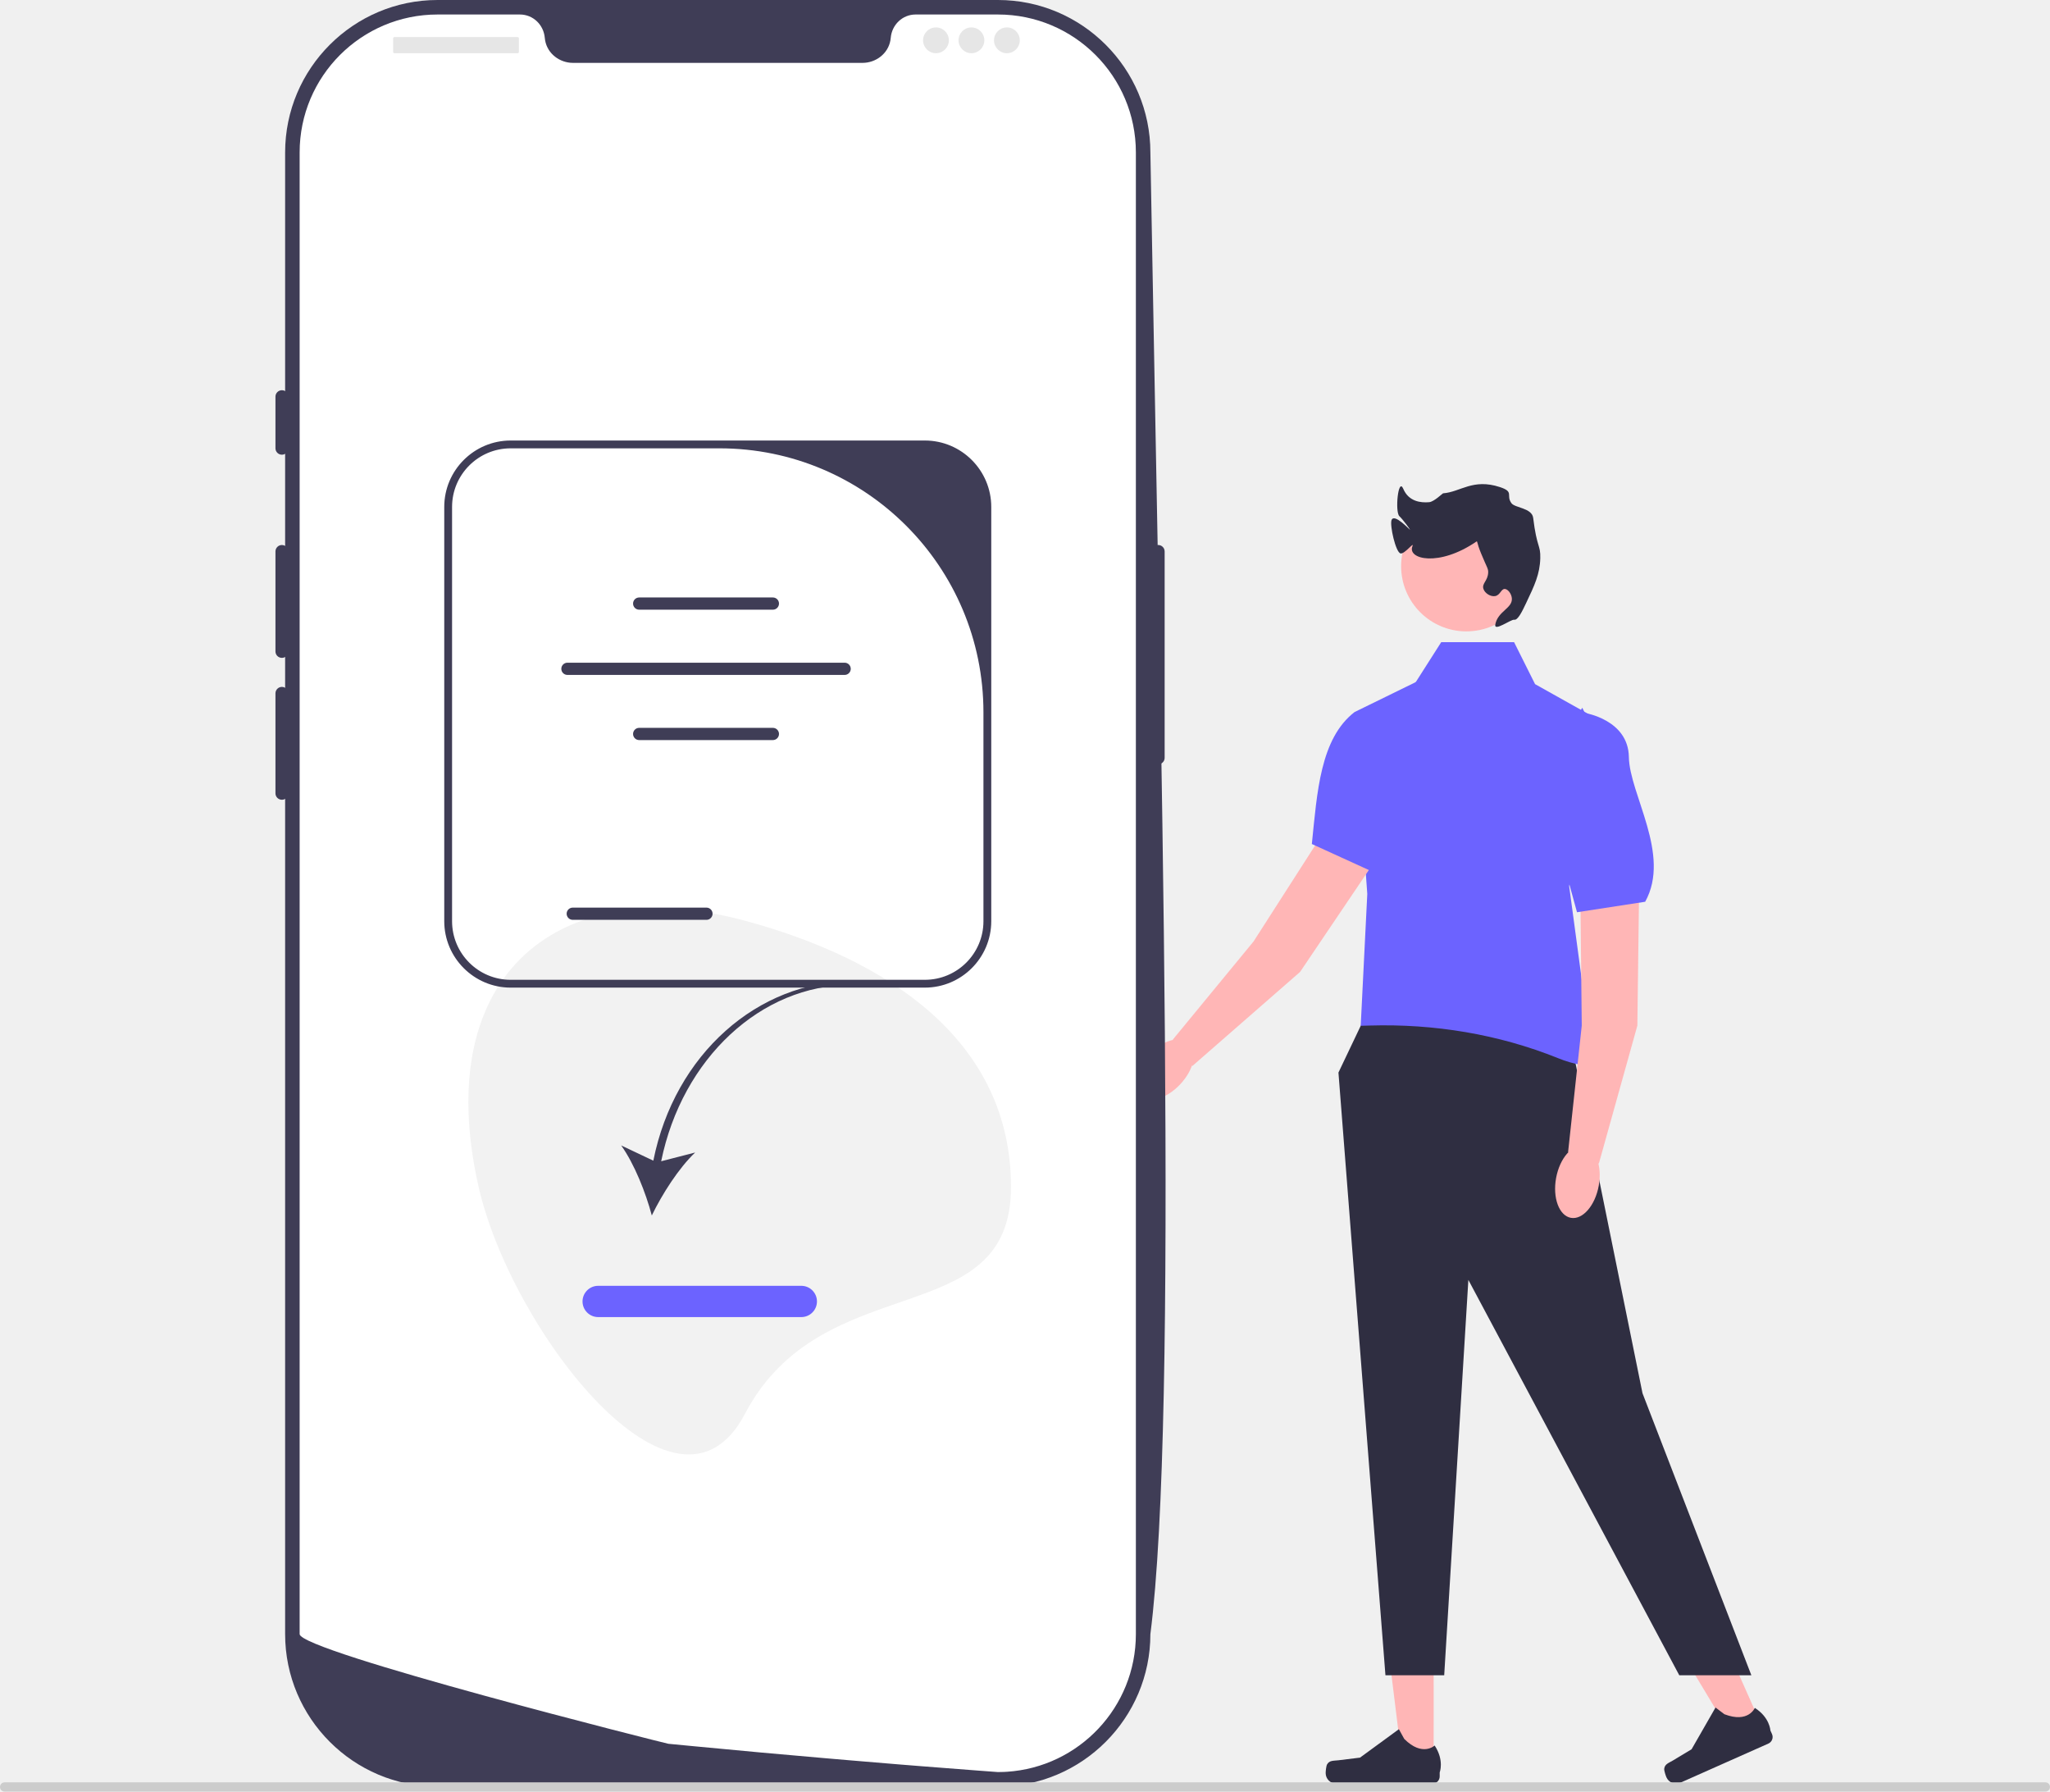
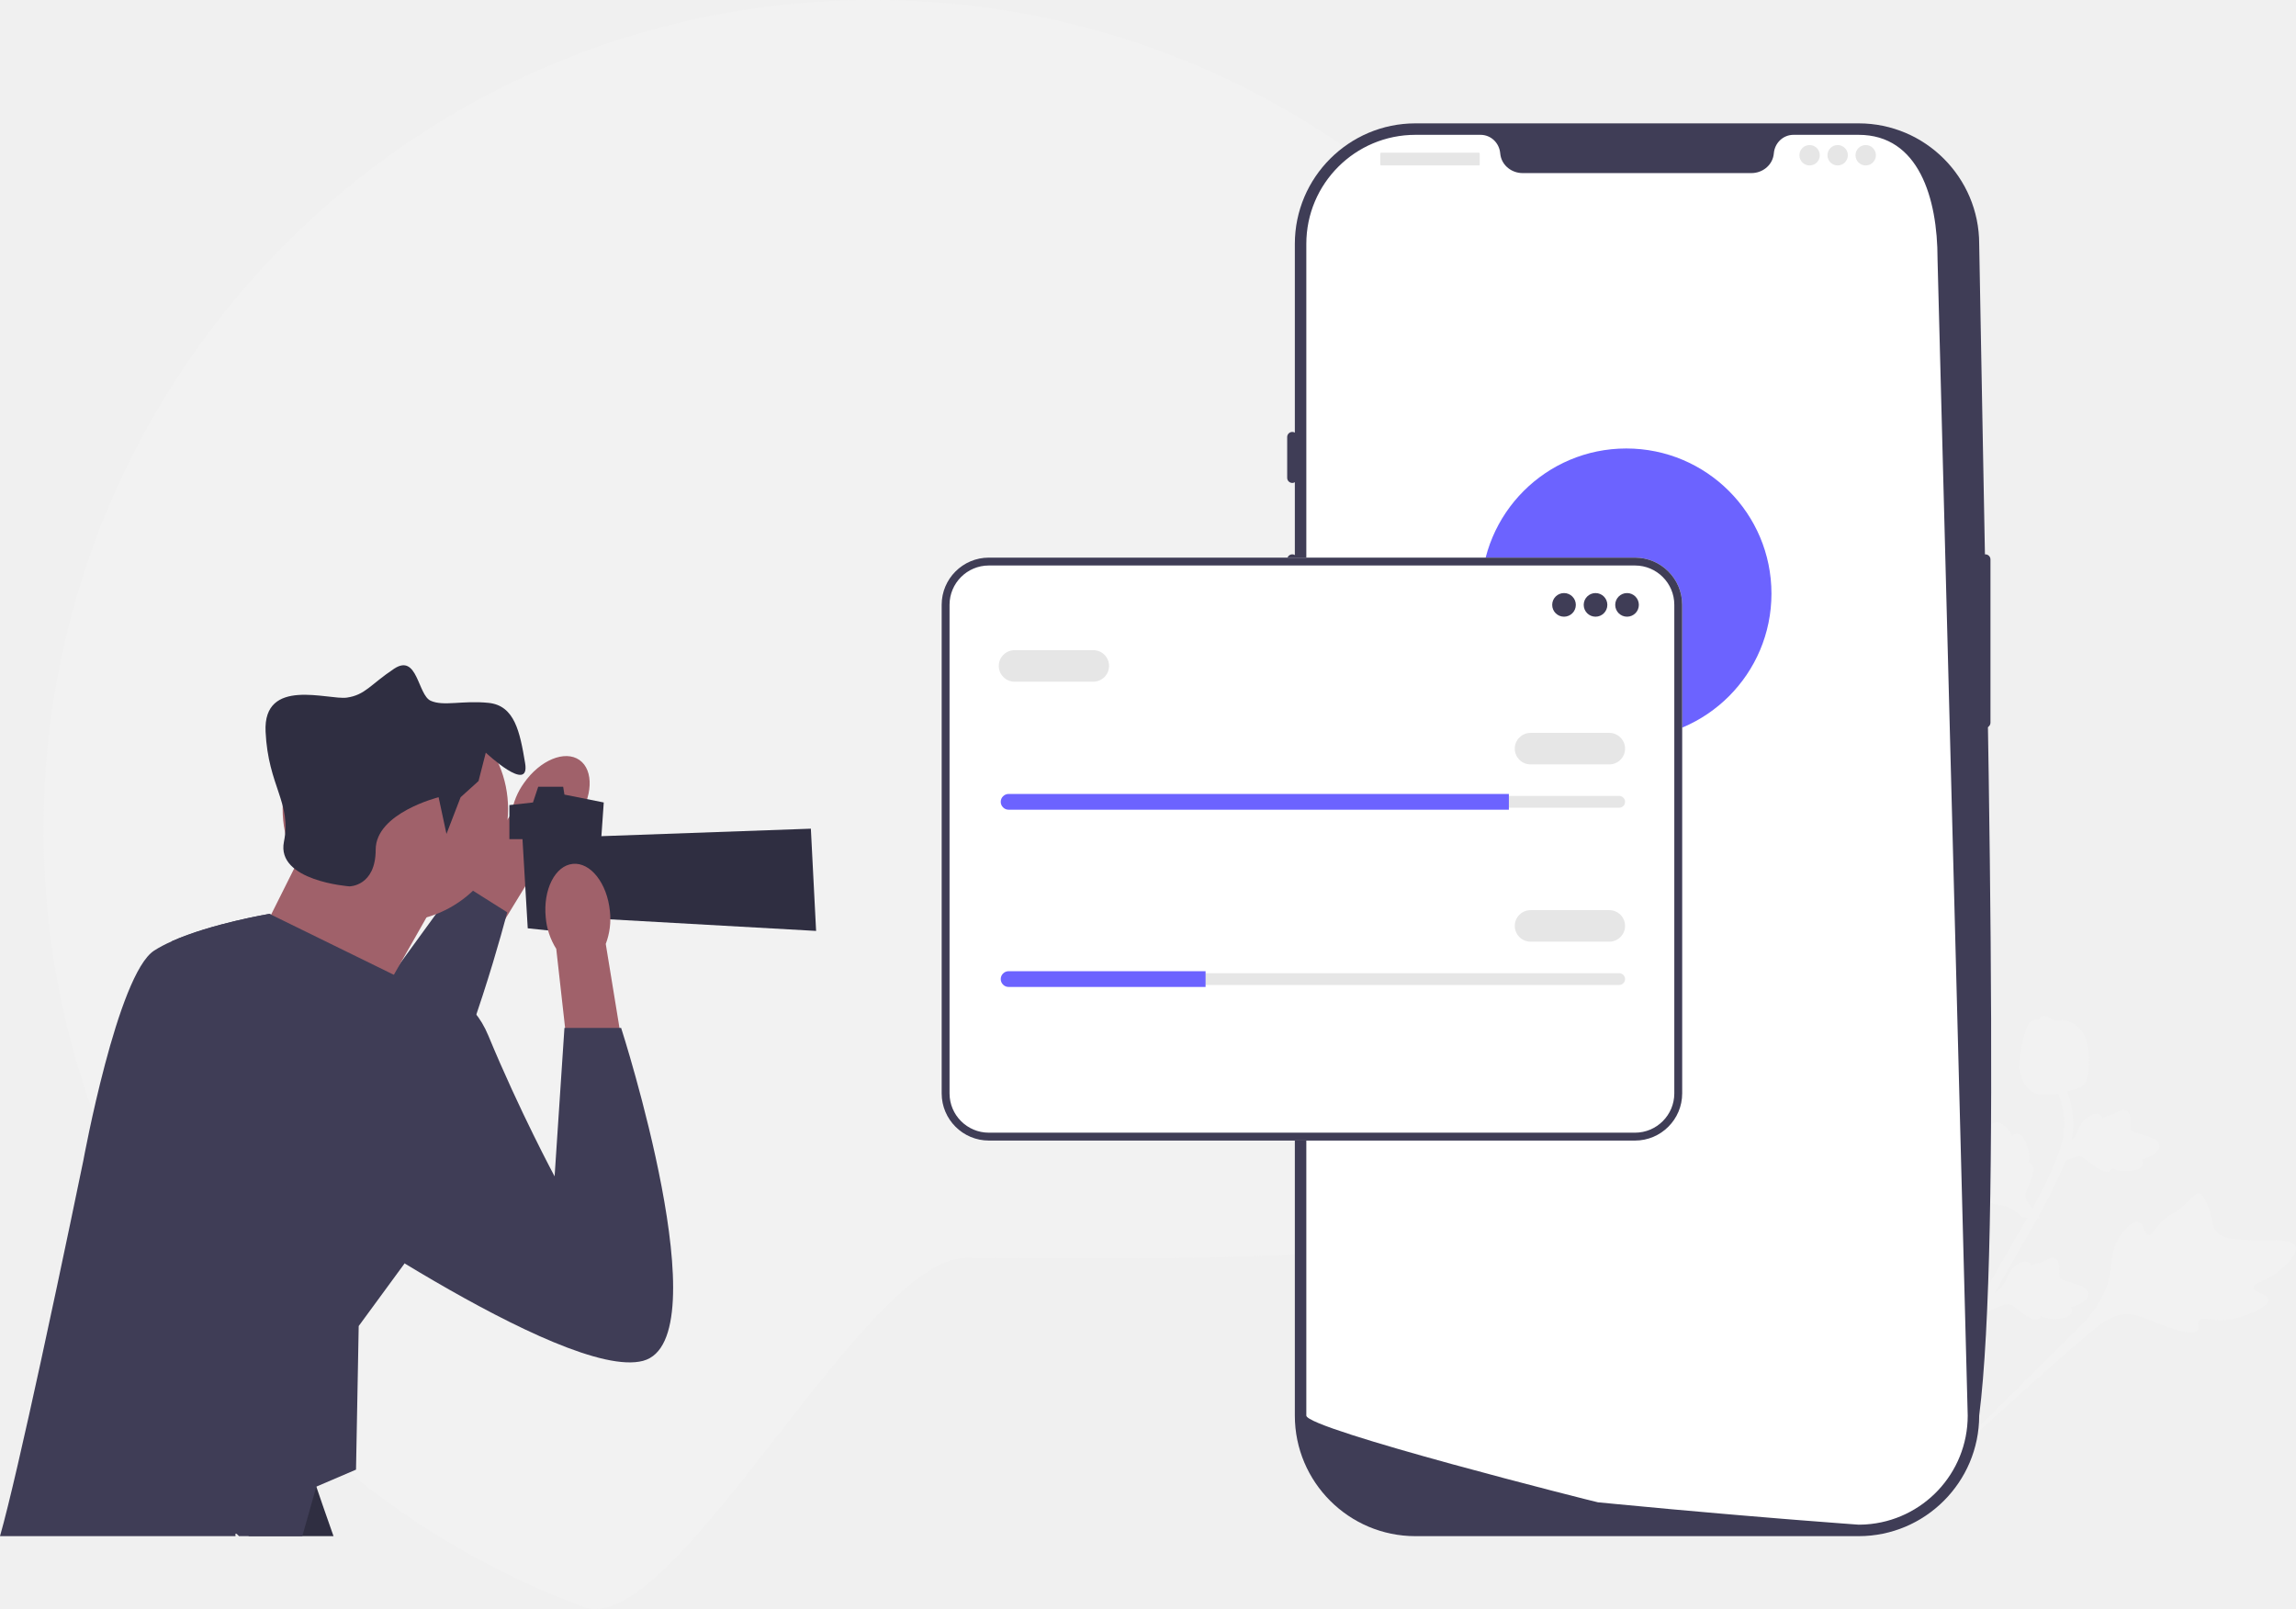
- <svg xmlns="http://www.w3.org/2000/svg" width="524.67" height="458.466" viewBox="0 0 524.67 458.466">
+ <svg xmlns="http://www.w3.org/2000/svg" width="830.444" height="581.975" viewBox="0 0 830.444 581.975">
+   <path d="M615.74,300c0,165.69-100.828,155-266.518,155-36.83,0-105.582,138.36-138.172,126.22h-.01c-1.2-.44-2.39-.9-3.58-1.37-.34-.12-.68-.25-1.01-.39-1.87-.72-3.73-1.47-5.58-2.24-3.81-1.58-7.58-3.24-11.3-4.96-1.93-.9-3.85-1.81-5.75-2.75-17.64-8.65-34.31-18.99-49.8-30.8-7.8-5.94-15.31-12.27-22.48-18.93-5.94-5.52-11.65-11.27-17.11-17.25-1.72-1.87-3.4-3.76-5.06-5.67-.68-.77-1.34-1.54-1.99-2.31-4.71-5.51-9.21-11.2-13.51-17.05-1.39-1.89-2.76-3.8-4.11-5.73-9.17-13.1-17.32-26.98-24.34-41.5-19.02-39.4-29.68-83.59-29.68-130.27C15.74,134.31,150.05,0,315.74,0s300,134.31,300,300Z" fill="#f2f2f2" />
+   <g>
+     <path d="M820.473,470.081c-.189-2.169-5.389-2.445-5.448-4.36-.059-1.908,5.083-2.298,9.937-6.505,.875-.759,6.391-5.54,5.354-8.333-1.967-5.294-25.75,1.211-29.327-6.381-.785-1.666-.68-4.188-2.948-9.456-.902-2.095-1.547-3.156-2.564-3.366-1.443-.298-2.374,1.377-5.385,4.102-4.516,4.087-5.593,3.191-8.751,6.666-2.344,2.58-2.981,4.428-4.199,4.262-1.724-.235-1.561-4.089-3.589-4.712-2.07-.636-5.024,2.521-6.731,5.128-3.204,4.891-2.943,9.261-3.623,13.397-.739,4.495-2.934,10.815-9.681,18.012l-62.203,61.714c13.175-12.466,50.191-46.205,64.767-58.348,4.208-3.505,8.66-6.973,14.167-6.537,5.303,.419,10.945,4.405,19.679,6.284,1.02,.219,3.867,.794,4.904-.544,.857-1.107-.304-2.513,.481-3.558,1.053-1.402,3.996-.01,8.462-.063,3.149-.038,5.454-.775,7.436-1.409,.598-.191,9.515-3.105,9.264-5.993l-0-0Z" fill="#f2f2f2" />
+     <path d="M697.717,459.28c-1.119-.533-2.755,1.94-3.712,1.416-.954-.521,.338-3.158-.326-6.754-.12-.649-.875-4.735-2.545-5.032-3.166-.562-6.835,12.988-11.594,12.552-1.044-.095-2.252-.875-5.491-1.281-1.289-.162-1.995-.151-2.392,.287-.562,.622-.009,1.562,.46,3.827,.703,3.396-.048,3.666,.747,6.218,.59,1.895,1.313,2.741,.88,3.291-.613,.778-2.457-.413-3.348,.402-.909,.832-.212,3.193,.574,4.783,1.476,2.984,3.696,4.117,5.53,5.644,1.993,1.66,4.462,4.561,6.047,9.949l12.342,48.336c-2.317-10.063-8.196-37.966-9.95-48.623-.506-3.077-.924-6.262,.879-8.84,1.736-2.482,5.32-4.101,8.762-7.845,.402-.437,1.506-1.669,1.148-2.564-.296-.74-1.321-.576-1.607-1.263-.384-.921,1.148-1.964,2.41-4.171,.89-1.556,1.193-2.901,1.454-4.056,.079-.348,1.222-5.566-.268-6.276l-0,0Z" fill="#f2f2f2" />
+     <path d="M717.6,475.003l2.217-6.333,.527-.308c2.436-1.422,4.151-3.13,5.099-5.079,.151-.31,.286-.627,.423-.95,.545-1.281,1.222-2.874,2.908-4.3,.943-.794,3.35-2.522,5.134-1.307,.483,.322,.76,.748,.924,1.169,.077-.049,.155-.097,.24-.149,1.039-.626,1.701-.789,2.34-.947,.491-.121,.997-.246,1.906-.68,.399-.19,.724-.37,.999-.52,.831-.454,1.879-.968,3.018-.403,1.196,.647,1.351,1.968,1.453,2.843,.184,1.56,.113,2.587,.066,3.269-.018,.249-.036,.529-.024,.625,.116,.77,3.584,1.77,4.887,2.154,2.932,.853,5.469,1.591,5.613,3.768,.105,1.558-1.189,2.929-3.953,4.183-.861,.39-1.681,.606-2.385,.747,.305,.461,.5,1.037,.359,1.727h0c-.335,1.632-2.289,2.49-5.809,2.555-.875,.018-2.051,.039-3.489-.37-.677-.193-1.252-.438-1.741-.655-.144,.274-.355,.544-.674,.773-.937,.675-2.182,.612-3.693-.244-1.674-.916-2.931-1.924-4.041-2.812-.969-.773-1.806-1.437-2.567-1.742-1.42-.547-2.999,.04-4.917,.865l-4.82,2.122-0-0Z" fill="#f2f2f2" />
+     <path d="M737.929,440.728l-6.688-.538-.431-.431c-1.993-1.996-4.081-3.221-6.206-3.644-.338-.067-.679-.117-1.027-.168-1.378-.202-3.09-.453-4.897-1.722-1.007-.71-3.29-2.6-2.567-4.634,.189-.549,.531-.925,.897-1.19-.067-.062-.133-.126-.205-.194-.869-.846-1.195-1.446-1.509-2.023-.242-.444-.491-.902-1.141-1.671-.285-.337-.541-.607-.756-.834-.65-.689-1.413-1.572-1.155-2.817,.322-1.321,1.561-1.806,2.381-2.127,1.463-.574,2.474-.766,3.145-.893,.245-.046,.521-.099,.61-.136,.716-.307,.803-3.916,.844-5.274,.081-3.052,.151-5.694,2.221-6.386,1.48-.496,3.135,.407,5.049,2.763,.595,.734,1.013,1.473,1.327,2.117,.369-.412,.876-.746,1.579-.785h0c1.664-.09,2.989,1.582,3.944,4.971,.24,.842,.558,1.975,.527,3.469-.015,.704-.106,1.322-.192,1.85,.301,.07,.616,.205,.918,.456,.89,.735,1.145,1.956,.701,3.634-.461,1.852-1.118,3.323-1.695,4.622-.502,1.134-.932,2.112-1.034,2.925-.169,1.512,.8,2.891,2.084,4.537l3.276,4.124-0-0Z" fill="#f2f2f2" />
+     <path d="M743.321,421.524l2.217-6.333,.527-.308c2.436-1.422,4.151-3.13,5.099-5.079,.151-.31,.286-.627,.423-.95,.545-1.281,1.222-2.874,2.908-4.3,.943-.794,3.35-2.522,5.134-1.307,.483,.322,.76,.748,.924,1.169,.077-.049,.155-.097,.24-.149,1.039-.626,1.701-.789,2.34-.947,.491-.121,.997-.246,1.906-.68,.399-.19,.724-.37,.999-.52,.831-.454,1.879-.968,3.018-.403,1.196,.647,1.351,1.968,1.453,2.843,.184,1.56,.113,2.587,.066,3.269-.018,.249-.036,.529-.024,.625,.116,.77,3.584,1.77,4.887,2.154,2.932,.853,5.469,1.591,5.613,3.768,.105,1.558-1.189,2.929-3.953,4.183-.861,.39-1.681,.606-2.385,.747,.305,.461,.5,1.037,.359,1.727h0c-.335,1.632-2.289,2.49-5.809,2.555-.875,.018-2.051,.039-3.489-.37-.677-.193-1.252-.438-1.741-.655-.144,.274-.355,.544-.674,.773-.937,.675-2.182,.612-3.693-.244-1.674-.916-2.931-1.924-4.041-2.812-.969-.773-1.806-1.437-2.567-1.742-1.42-.547-2.999,.04-4.917,.865l-4.82,2.122-0-0Z" fill="#f2f2f2" />
+     <path d="M693.371,541.119l-.88-1.395,.394-1.6-.394,1.6-1.549-.538c.042-.148,.113-.499,.229-1.048,.635-3.003,2.564-12.143,7.086-25.823,3.157-9.55,6.941-19.108,11.249-28.415,4.315-9.321,8.123-16.118,11.183-21.58,2.308-4.12,4.576-8.01,6.787-11.798,5.904-10.122,11.48-19.683,16.184-30.976,1.051-2.52,3.237-7.767,2.867-14.648-.215-3.991-1.255-7.942-3.093-11.741l2.97-1.437c2.027,4.197,3.176,8.573,3.415,13.004,.411,7.629-1.971,13.346-3.115,16.093-4.787,11.491-10.418,21.145-16.38,31.364-2.201,3.775-4.46,7.647-6.759,11.751-3.032,5.412-6.806,12.15-11.066,21.351-4.258,9.195-7.995,18.637-11.114,28.066-4.464,13.508-6.363,22.512-6.988,25.47-.334,1.579-.404,1.91-1.027,2.3l0-0Z" fill="#f2f2f2" />
+     <path d="M735.715,395.258c-.122-.059-.244-.121-.364-.19-2.465-1.353-4.079-3.995-4.801-7.85-.336-1.812-.103-3.583,.363-7.114,.071-.545,.464-3.293,1.583-6.795,.731-2.289,1.2-3.167,2.006-3.755,.896-.655,1.955-.903,3.013-.905,.099-.302,.27-.581,.538-.82,1.102-.995,2.37-.185,3.061,.243,.346,.224,.777,.506,1.285,.718,.799,.338,1.33,.307,2.132,.265,.768-.041,1.724-.093,2.955,.217,2.433,.602,3.984,2.12,4.496,2.619,2.698,2.616,3.081,5.876,3.524,9.651,.086,.756,.325,3.472-.239,6.766-.407,2.377-.938,3.265-1.45,3.869-1.048,1.243-2.302,1.64-5.356,2.379-3.192,.776-4.793,1.164-6.055,1.261-2.934,.221-4.777,.361-6.692-.56l-0,0Z" fill="#f2f2f2" />
+   </g>
+   <g>
+     <path d="M672.251,555.627h-160.312c-24.045,0-43.607-19.562-43.607-43.607V88.228c0-24.045,19.562-43.607,43.607-43.607h160.312c24.044,0,43.606,19.562,43.606,43.607,2.984,170.182,8.073,360.758,0,423.792,0,24.045-19.562,43.607-43.606,43.607Z" fill="#3f3d56" />
+     <path d="M718.093,200.506c-1.017,0-1.845,.827-1.845,1.845v59.033c0,1.017,.827,1.845,1.845,1.845s1.845-.827,1.845-1.845v-59.033c0-1.017-.827-1.845-1.845-1.845Z" fill="#3f3d56" />
+     <path d="M700.787,93.549l10.92,418.464c0,20.929-16.289,38.049-36.886,39.377h-.009c-.304,.018-.609,.037-.922,.046-.544,.028-1.088,.037-1.642,.037,0,0-2.029-.148-5.737-.424-3.745-.277-9.196-.692-15.994-1.236-2.038-.157-4.188-.332-6.457-.517-4.52-.369-9.482-.775-14.804-1.236-2.121-.175-4.317-.369-6.558-.563-11.456-.987-24.287-2.14-37.818-3.45-2.288-.212-4.593-.434-6.918-.664-.609-.065-105.477-26.427-105.477-31.371V88.228c0-21.796,17.664-39.46,39.46-39.46h23.558c3.763,0,6.789,2.933,7.112,6.687,.028,.249,.055,.498,.101,.747,.683,3.773,4.142,6.401,7.979,6.401h82.805c3.837,0,7.296-2.629,7.979-6.401,.046-.249,.074-.498,.102-.747,.323-3.754,3.348-6.687,7.112-6.687h23.558c21.796,0,28.54,22.984,28.54,44.78Z" fill="#fff" />
+     <path d="M467.409,156.231c-1.017,0-1.845,.827-1.845,1.845v14.758c0,1.017,.827,1.845,1.845,1.845s1.845-.827,1.845-1.845v-14.758c0-1.017-.827-1.845-1.845-1.845Z" fill="#3f3d56" />
+     <path d="M467.409,200.506c-1.017,0-1.845,.827-1.845,1.845v28.594c0,1.017,.827,1.845,1.845,1.845s1.845-.827,1.845-1.845v-28.594c0-1.017-.827-1.845-1.845-1.845Z" fill="#3f3d56" />
+     <path d="M467.409,241.091c-1.017,0-1.845,.827-1.845,1.845v28.594c0,1.017,.827,1.845,1.845,1.845s1.845-.827,1.845-1.845v-28.594c0-1.017-.827-1.845-1.845-1.845Z" fill="#3f3d56" />
+     <rect x="499.232" y="55.229" width="35.973" height="4.612" rx=".31" ry=".31" fill="#e6e6e6" />
+     <circle cx="654.518" cy="56.151" r="3.69" fill="#e6e6e6" />
+     <circle cx="664.665" cy="56.151" r="3.69" fill="#e6e6e6" />
+     <circle cx="674.811" cy="56.151" r="3.69" fill="#e6e6e6" />
+   </g>
+   <circle cx="588.222" cy="214.714" r="52.499" fill="#6c63ff" />
+   <g>
+     <path d="M591.369,412.543h-233.716c-9.409,0-17.063-7.655-17.063-17.063V218.752c0-9.408,7.654-17.063,17.063-17.063h233.716c9.409,0,17.063,7.655,17.063,17.063v176.728c0,9.408-7.654,17.063-17.063,17.063Z" fill="#fff" />
+     <path d="M591.369,412.543h-233.716c-9.409,0-17.063-7.655-17.063-17.063V218.752c0-9.408,7.654-17.063,17.063-17.063h233.716c9.409,0,17.063,7.655,17.063,17.063v176.728c0,9.408-7.654,17.063-17.063,17.063Zm-233.716-208.005c-7.837,0-14.213,6.376-14.213,14.213v176.728c0,7.837,6.376,14.213,14.213,14.213h233.716c7.837,0,14.213-6.376,14.213-14.213V218.752c0-7.837-6.376-14.213-14.213-14.213h-233.716Z" fill="#3f3d56" />
+     <circle cx="565.691" cy="218.785" r="4.274" fill="#3f3d56" />
+     <circle cx="577.089" cy="218.785" r="4.274" fill="#3f3d56" />
+     <circle cx="588.486" cy="218.785" r="4.274" fill="#3f3d56" />
+     <path d="M364.81,287.883c-1.178,0-2.137,.959-2.137,2.137,0,.575,.222,1.106,.625,1.498,.406,.416,.938,.639,1.512,.639h220.827c1.178,0,2.137-.959,2.137-2.137,0-.575-.222-1.106-.625-1.498-.406-.416-.938-.639-1.512-.639h-220.827Z" fill="#e6e6e6" />
+     <path d="M545.746,287.17v5.699h-180.936c-.784,0-1.496-.313-2.009-.841-.527-.513-.841-1.225-.841-2.009,0-1.567,1.282-2.849,2.849-2.849h180.936Z" fill="#6c63ff" />
+     <path d="M582.075,276.485h-28.494c-3.142,0-5.699-2.556-5.699-5.699s2.557-5.699,5.699-5.699h28.494c3.142,0,5.699,2.556,5.699,5.699s-2.557,5.699-5.699,5.699Z" fill="#e6e6e6" />
+     <path d="M395.441,246.567h-28.494c-3.142,0-5.699-2.556-5.699-5.699s2.557-5.699,5.699-5.699h28.494c3.142,0,5.699,2.556,5.699,5.699s-2.557,5.699-5.699,5.699Z" fill="#e6e6e6" />
+     <path d="M364.81,351.994c-1.178,0-2.137,.959-2.137,2.137,0,.575,.222,1.106,.625,1.498,.406,.416,.938,.639,1.512,.639h220.827c1.178,0,2.137-.959,2.137-2.137,0-.575-.222-1.106-.625-1.498-.406-.416-.938-.639-1.512-.639h-220.827Z" fill="#e6e6e6" />
+     <path d="M436.044,351.281v5.699h-71.234c-.784,0-1.496-.313-2.009-.841-.527-.513-.841-1.225-.841-2.009,0-1.567,1.282-2.849,2.849-2.849h71.234Z" fill="#6c63ff" />
+     <path d="M582.075,340.596h-28.494c-3.142,0-5.699-2.556-5.699-5.699s2.557-5.699,5.699-5.699h28.494c3.142,0,5.699,2.556,5.699,5.699s-2.557,5.699-5.699,5.699Z" fill="#e6e6e6" />
+   </g>
  <g>
    <g>
-       <polygon points="366.925 451.647 358.968 451.646 355.183 420.955 366.927 420.955 366.925 451.647" fill="#ffb6b6" />
-       <path d="M339.664,451.466h0c-.248,.417-.378,1.764-.378,2.249h0c0,1.491,1.209,2.701,2.701,2.701h24.641c1.017,0,1.842-.825,1.842-1.842v-1.026s1.219-3.083-1.291-6.884c0,0-3.119,2.976-7.78-1.685l-1.374-2.49-9.949,7.276-5.515,.679c-1.206,.148-2.276-.023-2.897,1.022h-0Z" fill="#2f2e41" />
+       <path id="uuid-93d248a9-a94b-48d4-94d7-f43ba05ca98d-172" d="M208.615,296.604c5.815-8.286,6.254-18.002,.98-21.702-5.274-3.7-14.261,.018-20.077,8.307-2.369,3.279-3.918,7.078-4.517,11.079l-24.195,35.418,16.863,11,22.062-36.084c3.56-1.925,6.606-4.675,8.885-8.019Z" fill="#a0616a" />
+       <path d="M62.199,340.421c16.081,34.391,44.517,89.66,63.718,95.643,6.618,2.067,13.313-2.731,19.675-11.274,18.423-24.7,34.097-80.738,37.273-92.58,.389-1.441,.588-2.228,.588-2.228l-15.958-10.07-1.384-.872-24.198,33.272-7.453,10.24s.351-5.101,1.176-13.313l-38.155-18.689s-20.955,3.489-35.282,9.87Z" fill="#3f3d56" />
    </g>
-     <g>
-       <polygon points="450.921 441.693 443.65 444.925 427.723 418.418 438.454 413.648 450.921 441.693" fill="#ffb6b6" />
-       <path d="M425.937,452.603h0c-.057,.482,.371,1.766,.568,2.209h0c.606,1.363,2.202,1.977,3.565,1.371l22.516-10.01c.93-.413,1.348-1.502,.935-2.432l-.417-.937s-.139-3.313-3.976-5.766c0,0-1.641,3.986-7.794,1.621l-2.267-1.717-6.135,10.691-4.763,2.861c-1.042,.626-2.089,.904-2.232,2.111l-0,0Z" fill="#2f2e41" />
-     </g>
-     <polygon points="349.632 259.606 342.558 274.462 354.585 428.684 369.625 428.684 375.808 327.52 429.785 428.684 448.234 428.684 420.377 356.525 401.276 262.435 349.632 259.606" fill="#2f2e41" />
-     <path d="M387.512,164.331h-18.654l-6.842,10.735-15.432,7.38,3.355,46.295-1.683,33.755,2.306-.067c16.463-.48,32.919,2.197,48.197,8.349,3.92,1.578,8.028,2.459,11.566,1.574,0,0-1.342-5.368-2.684-6.709s-2.013-2.451-1.342-3.239,2.013-1.458,.671-2.8-1.342-3.032-1.342-3.032l-4.026-29.844,8.051-42.27-16.774-9.393-5.368-10.735Z" fill="#6c63ff" />
-     <polygon points="419.567 222.858 419.059 262.452 409.207 297.747 401.332 294.81 404.829 262.458 404.369 218.678 419.567 222.858" fill="#ffb6b6" />
-     <ellipse cx="403.717" cy="302.445" rx="9.341" ry="5.546" transform="translate(33.84638 645.456) rotate(-79.68097)" fill="#ffb6b6" />
-     <path d="M405.627,182.446s11.116,1.722,11.261,11.261,10.88,24.97,4.171,37.047l-17.445,2.684-9.393-34.218,10.735-18.116" fill="#6c63ff" />
-     <polygon points="354.891 215.886 332.74 248.707 305.136 272.807 300.164 266.03 320.84 240.903 344.48 204.05 354.891 215.886" fill="#ffb6b6" />
-     <ellipse cx="297.968" cy="273.722" rx="9.341" ry="5.546" transform="translate(-105.7381 300.7412) rotate(-46.40043)" fill="#ffb6b6" />
-     <path d="M365.413,174.452s8.347,7.539,3.235,15.593-4.606,26.846-16.842,33.26l-16.056-7.329c1.353-13.231,2.142-26.95,10.924-33.761l18.915-9.254" fill="#6c63ff" />
-     <g>
-       <circle cx="375.29" cy="144.874" r="16.692" fill="#ffb6b6" />
-       <path d="M387.549,158.589c.919,.157,1.999-2.072,3.03-4.242,2.159-4.544,3.532-7.432,3.636-11.515,.089-3.48-.878-2.566-1.818-10.303-.31-2.552-4.669-2.547-5.557-3.758-1.499-2.047,.801-2.891-2.928-4.12-6.984-2.303-10.142,1.275-14.578,1.583-.112,.008-2.311,2.158-3.539,2.269-2.152,.195-5.255-.14-6.647-3.418-1.301-3.065-2.163,5.892-1,7,.987,.941,2.69,3.303,2.734,3.475,.049,.194-4.05-4.346-4.734-2.475-.492,1.347,1.058,8.275,2.31,8.535,1.047,.218,3.608-3.234,3.03-1.818-1.34,3.283,6.717,5.377,16.363-1.212,.342-.234,.019,.139,1.212,3.03,1.505,3.646,1.844,3.844,1.818,4.848-.057,2.174-1.689,2.814-1.212,4.242,.386,1.157,1.897,2.052,3.03,1.818,1.279-.264,1.498-1.846,2.424-1.818,.793,.024,1.734,1.219,1.818,2.424,.177,2.54-3.583,3.238-4.242,6.666-.372,1.935,4.003-1.356,4.848-1.212Z" fill="#2f2e41" />
-     </g>
-   </g>
-   <g>
-     <path d="M255.412,457.176H111.987c-21.512,0-39.013-17.501-39.013-39.014V39.013C72.974,17.501,90.475,0,111.987,0H255.412c21.512,0,39.013,17.501,39.013,39.013,2.67,152.255,7.223,322.756,0,379.149,0,21.512-17.501,39.014-39.013,39.014Z" fill="#3f3d56" />
-     <path d="M296.425,139.464c-.91,0-1.65,.74-1.65,1.65v52.815c0,.91,.74,1.65,1.65,1.65s1.65-.74,1.65-1.65v-52.815c0-.91-.74-1.65-1.65-1.65Z" fill="#3f3d56" />
-     <path d="M290.712,39.014V418.156c0,18.724-14.573,34.041-33.001,35.229h-.008c-.272,.017-.545,.033-.825,.041-.487,.025-.974,.033-1.469,.033,0,0-1.816-.132-5.133-.38-3.35-.248-8.227-.619-14.309-1.106-1.824-.14-3.747-.297-5.777-.462-4.044-.33-8.483-.693-13.245-1.106-1.898-.157-3.862-.33-5.867-.503-10.249-.883-21.728-1.915-33.834-3.086-2.047-.19-4.11-.388-6.189-.594-.545-.058-94.366-23.643-94.366-28.066V39.014c0-19.5,15.803-35.303,35.303-35.303h21.076c3.367,0,6.074,2.624,6.363,5.983,.025,.223,.05,.446,.091,.668,.611,3.375,3.705,5.727,7.138,5.727h74.082c3.433,0,6.528-2.352,7.138-5.727,.041-.223,.066-.446,.091-.668,.289-3.359,2.996-5.983,6.362-5.983h21.076c19.5,0,35.303,15.803,35.303,35.303Z" fill="#fff" />
-     <path d="M72.149,99.853c-.91,0-1.65,.74-1.65,1.65v13.204c0,.91,.74,1.65,1.65,1.65s1.65-.74,1.65-1.65v-13.204c0-.91-.74-1.65-1.65-1.65Z" fill="#3f3d56" />
-     <path d="M72.149,139.464c-.91,0-1.65,.74-1.65,1.65v25.582c0,.91,.74,1.65,1.65,1.65s1.65-.74,1.65-1.65v-25.582c0-.91-.74-1.65-1.65-1.65Z" fill="#3f3d56" />
-     <path d="M72.149,175.773c-.91,0-1.65,.74-1.65,1.65v25.582c0,.91,.74,1.65,1.65,1.65s1.65-.74,1.65-1.65v-25.582c0-.91-.74-1.65-1.65-1.65Z" fill="#3f3d56" />
-     <rect x="100.619" y="9.49" width="32.184" height="4.126" rx=".31" ry=".31" fill="#e6e6e6" />
-     <circle cx="239.548" cy="10.315" r="3.301" fill="#e6e6e6" />
-     <circle cx="248.625" cy="10.315" r="3.301" fill="#e6e6e6" />
-     <circle cx="257.703" cy="10.315" r="3.301" fill="#e6e6e6" />
-   </g>
-   <path d="M258.752,303.725c0-37.625-31.801-58.323-68.127-68.127-46.573-12.569-80.682,12.865-68.127,68.127,8.336,36.69,50.648,91.446,68.127,58.127,20-38.127,68.127-20.501,68.127-58.127Z" fill="#f2f2f2" />
-   <path d="M0,457.276c0,.66,.53,1.19,1.19,1.19H523.48c.66,0,1.19-.53,1.19-1.19,0-.66-.53-1.19-1.19-1.19H1.19c-.66,0-1.19,.53-1.19,1.19Z" fill="#ccc" />
-   <g>
-     <path d="M167.211,297.009l-8.23-3.899c3.376,4.711,6.284,12.068,7.841,17.922,2.637-5.453,6.887-12.126,11.094-16.112l-8.698,2.238c5.36-26.268,25.519-45.126,48.604-45.126l.327-.949c-24.113,0-45.466,18.596-50.938,45.925Z" fill="#3f3d56" />
-     <path d="M205.09,337.033h-52c-2.206,0-4-1.794-4-4s1.794-4,4-4h52c2.206,0,4,1.794,4,4s-1.794,4-4,4Z" fill="#6c63ff" />
-   </g>
-   <g>
-     <path d="M253.7,129.725v106c0,9.374-7.626,17-17,17h-106c-9.374,0-17-7.626-17-17v-106c0-9.374,7.626-17,17-17h106c9.374,0,17,7.626,17,17Zm-17,121c8.284,0,15-6.716,15-15v-53.441c0-37.312-30.247-67.559-67.559-67.559h-53.441c-8.284,0-15,6.716-15,15v106c0,8.284,6.716,15,15,15h106Z" fill="#3f3d56" />
-     <g>
-       <path d="M197.81,156.017h-34.221c-.863,0-1.565-.702-1.565-1.565s.702-1.564,1.565-1.564h34.221c.863,0,1.564,.702,1.564,1.564s-.702,1.565-1.564,1.565Z" fill="#3f3d56" />
-       <path d="M197.81,189.381h-34.221c-.863,0-1.565-.702-1.565-1.565s.702-1.564,1.565-1.564h34.221c.863,0,1.564,.702,1.564,1.564s-.702,1.565-1.564,1.565Z" fill="#3f3d56" />
-       <path d="M180.81,235.381h-34.221c-.863,0-1.565-.702-1.565-1.565s.702-1.564,1.565-1.564h34.221c.863,0,1.564,.702,1.564,1.564s-.702,1.565-1.564,1.565Z" fill="#3f3d56" />
-       <path d="M216.174,172.71h-70.947c-.863,0-1.565-.702-1.565-1.565s.702-1.564,1.565-1.564h70.947c.863,0,1.564,.702,1.564,1.564,0,.863-.702,1.565-1.564,1.565Z" fill="#3f3d56" />
-     </g>
+     <circle cx="142.994" cy="292.623" r="40.772" fill="#a0616a" />
+     <path d="M120.63,555.627h-30.59c-2.28-2.36-4.53-4.76-6.74-7.18-2.28-2.48-4.5-4.98-6.7-7.51,20-4.13,36.52-7,36.52-7,0,0,.45,1.35,1.29,3.78,1.27,3.74,3.42,10.01,6.22,17.91Z" fill="#2f2e41" />
+     <polygon points="155.794 329.128 139.56 357.689 93.214 340.506 111.23 304.475 155.794 329.128" fill="#a0616a" />
+     <polygon points="184.24 291.201 192.773 290.253 194.67 284.564 203.692 284.564 204.151 287.408 218.374 290.253 215.518 331.082 208.892 337.662 190.877 335.765 188.981 303.527 184.24 303.527 184.24 291.201" fill="#2f2e41" />
+     <polygon points="213.633 302.579 293.281 299.734 295.177 336.714 210.789 331.973 213.633 302.579" fill="#2f2e41" />
+     <path d="M158.639,288.356l2.845,13.275,5.118-13.275,6.479-5.857,2.626-10.262s16.119,15.171,14.223,3.793c-1.896-11.378-3.793-20.86-13.275-21.808-9.482-.948-16.119,1.344-20.86-.75s-4.741-17.265-13.275-11.576c-8.534,5.689-10.43,9.482-17.067,10.43s-30.342-7.585-29.394,12.326,9.482,25.601,6.637,39.824c-2.845,14.223,23.705,16.119,23.705,16.119,0,0,9.482,0,9.482-13.275s22.756-18.964,22.756-18.964Z" fill="#2f2e41" />
+     <path d="M146.34,456.967v.01l-16.6,22.65-.24,13-.73,38.94-14.36,6.15-5.06,17.91h-22.91c-1.21-1.39-1.43-1.03-1.24,0H0c3.26-11.38,9.07-37.02,14.73-63,7.87-36.14,15.43-72.95,15.43-72.95,0,0,12.33-67.32,25.6-75.85,1.88-1.22,4.07-2.34,6.44-3.4,3.58-1.6,7.58-3.01,11.55-4.24,2.05-.63,4.09-1.21,6.08-1.74,1.32-.35,2.62-.68,3.86-.99,.63-.15,1.24-.3,1.84-.44,1.2-.29,2.35-.55,3.42-.78,.39-.09,.77-.17,1.14-.25,.28-.06,.55-.11,.82-.17,.31-.07,.61-.13,.9-.19,.29-.06,.58-.12,.85-.17,.31-.06,.61-.12,.9-.18,.29-.06,.56-.11,.82-.16s.51-.1,.74-.14c.23-.04,.44-.08,.64-.12,.3-.06,.57-.11,.79-.15,.15-.02,.28-.05,.4-.07,.35-.06,.53-.09,.53-.09l.56,.28h.01l37.59,18.42,6.26,3.07h.01l.55,.26,1.48,.73,.12,5.36,1.53,66.12,.75,32.18Z" fill="#3f3d56" />
+     <path id="uuid-b31af06e-cfe4-4dea-b567-d6fb9c146d99-173" d="M220.599,329.547c-.999-10.073-7.006-17.723-13.417-17.086-6.411,.637-10.796,9.318-9.795,19.395,.344,4.031,1.649,7.92,3.805,11.343l4.771,42.627,19.956-2.665-6.822-41.74c1.442-3.781,1.957-7.853,1.502-11.874Z" fill="#a0616a" />
+     <path d="M135.882,361.366s29.394-14.223,40.772,13.275c11.378,27.497,23.942,50.847,23.942,50.847l3.556-53.692h20.505s36.386,112.834,7.94,120.419-129.901-63.528-129.901-63.528l33.186-67.321Z" fill="#3f3d56" />
  </g>
</svg>
